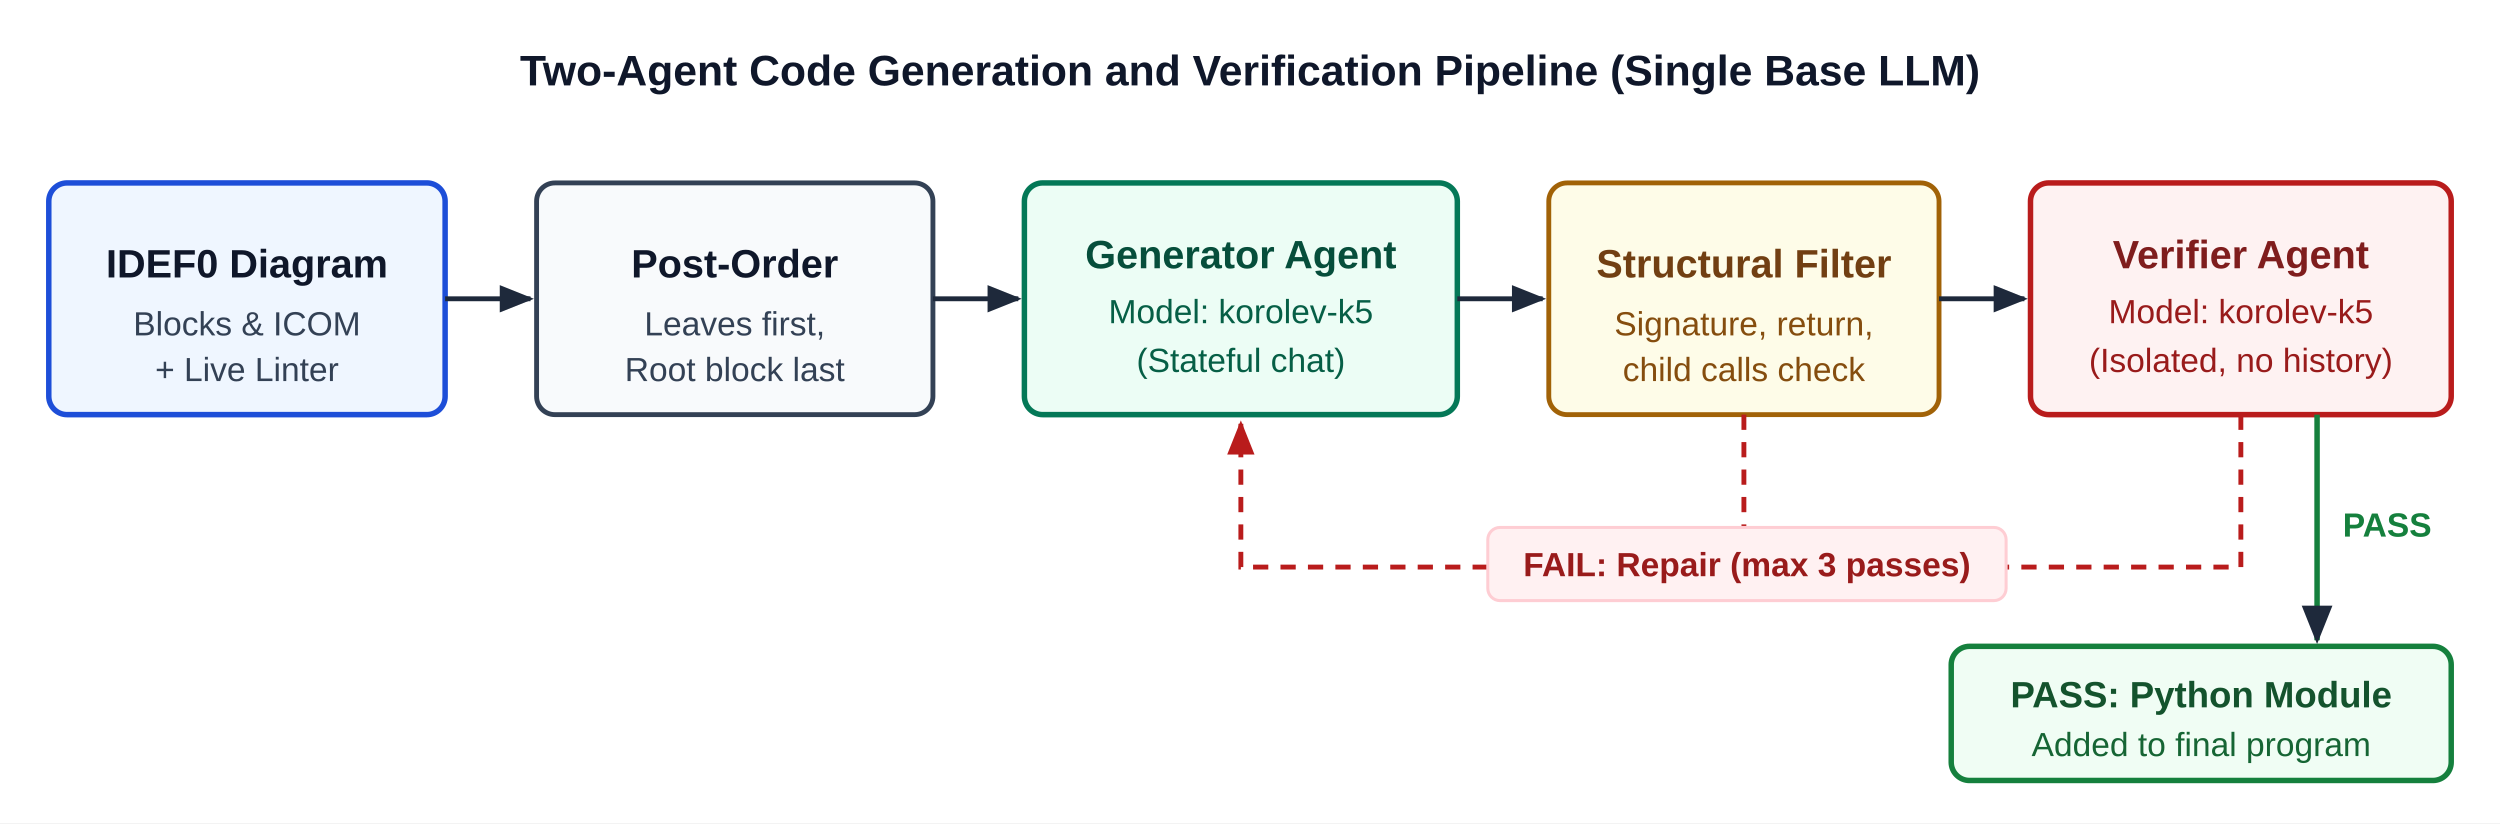
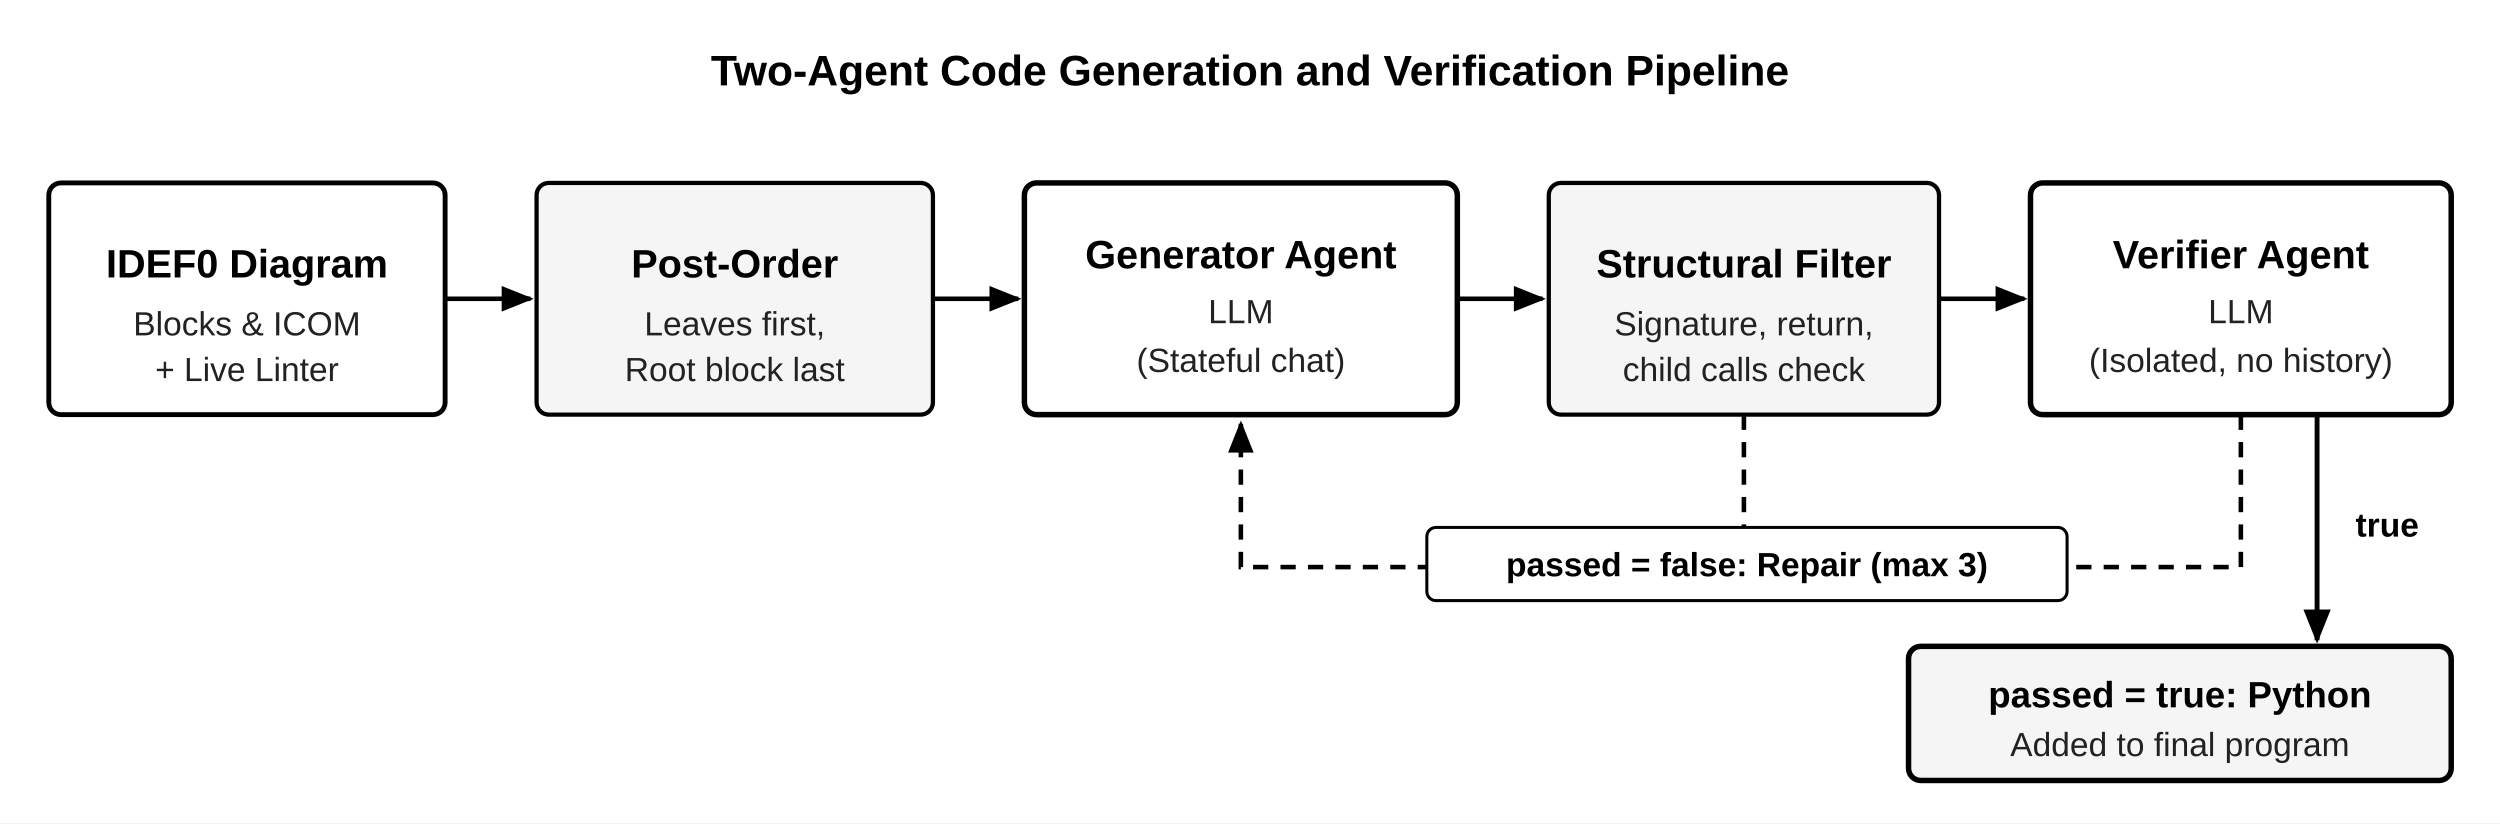
<svg xmlns="http://www.w3.org/2000/svg" viewBox="0 0 820 270" width="820" height="270" font-family="Liberation Sans, Arial, sans-serif">
  <defs>
    <marker id="arrow" viewBox="0 0 10 10" refX="9" refY="5" markerWidth="7" markerHeight="7" orient="auto-start-reverse">
-       <path d="M 0 1 L 10 5 L 0 9 z" fill="#1e293b" />
-     </marker>
-     <marker id="arrow-red" viewBox="0 0 10 10" refX="9" refY="5" markerWidth="7" markerHeight="7" orient="auto-start-reverse">
-       <path d="M 0 1 L 10 5 L 0 9 z" fill="#b91c1c" />
+       <path d="M 0 1 L 10 5 L 0 9 z" fill="#000000" />
    </marker>
  </defs>
  <rect x="0" y="0" width="820" height="270" fill="#ffffff" />
-   <rect x="16" y="60" width="130" height="76" rx="6" fill="#eff6ff" stroke="#1d4ed8" stroke-width="1.8" />
-   <text x="81" y="91" text-anchor="middle" font-size="13" font-weight="bold" fill="#0f172a">IDEF0 Diagram</text>
-   <text x="81" y="110" text-anchor="middle" font-size="11" fill="#334155">Blocks &amp; ICOM</text>
-   <text x="81" y="125" text-anchor="middle" font-size="11" fill="#334155">+ Live Linter</text>
-   <rect x="176" y="60" width="130" height="76" rx="6" fill="#f8fafc" stroke="#334155" stroke-width="1.6" />
-   <text x="241" y="91" text-anchor="middle" font-size="13" font-weight="bold" fill="#0f172a">Post-Order</text>
-   <text x="241" y="110" text-anchor="middle" font-size="11" fill="#334155">Leaves first,</text>
-   <text x="241" y="125" text-anchor="middle" font-size="11" fill="#334155">Root block last</text>
-   <rect x="336" y="60" width="142" height="76" rx="6" fill="#ecfdf5" stroke="#047857" stroke-width="1.8" />
-   <text x="407" y="88" text-anchor="middle" font-size="13" font-weight="bold" fill="#064e3b">Generator Agent</text>
-   <text x="407" y="106" text-anchor="middle" font-size="11" fill="#065f46">Model: korolev-k5</text>
-   <text x="407" y="122" text-anchor="middle" font-size="11" fill="#065f46">(Stateful chat)</text>
-   <rect x="508" y="60" width="128" height="76" rx="6" fill="#fefce8" stroke="#a16207" stroke-width="1.6" />
-   <text x="572" y="91" text-anchor="middle" font-size="13" font-weight="bold" fill="#713f12">Structural Filter</text>
-   <text x="572" y="110" text-anchor="middle" font-size="11" fill="#854d0e">Signature, return,</text>
-   <text x="572" y="125" text-anchor="middle" font-size="11" fill="#854d0e">child calls check</text>
-   <rect x="666" y="60" width="138" height="76" rx="6" fill="#fef2f2" stroke="#b91c1c" stroke-width="1.8" />
-   <text x="735" y="88" text-anchor="middle" font-size="13" font-weight="bold" fill="#7f1d1d">Verifier Agent</text>
-   <text x="735" y="106" text-anchor="middle" font-size="11" fill="#991b1b">Model: korolev-k5</text>
-   <text x="735" y="122" text-anchor="middle" font-size="11" fill="#991b1b">(Isolated, no history)</text>
-   <line x1="146" y1="98" x2="174" y2="98" stroke="#1e293b" stroke-width="1.6" marker-end="url(#arrow)" />
-   <line x1="306" y1="98" x2="334" y2="98" stroke="#1e293b" stroke-width="1.6" marker-end="url(#arrow)" />
-   <line x1="478" y1="98" x2="506" y2="98" stroke="#1e293b" stroke-width="1.6" marker-end="url(#arrow)" />
-   <line x1="636" y1="98" x2="664" y2="98" stroke="#1e293b" stroke-width="1.6" marker-end="url(#arrow)" />
-   <path d="M 735 136 L 735 186 L 407 186 L 407 139" fill="none" stroke="#b91c1c" stroke-width="1.6" stroke-dasharray="5,4" marker-end="url(#arrow-red)" />
-   <path d="M 572 136 L 572 186" fill="none" stroke="#b91c1c" stroke-width="1.6" stroke-dasharray="5,4" />
-   <rect x="488" y="173" width="170" height="24" rx="4" fill="#fff1f2" stroke="#fecdd3" stroke-width="1" />
-   <text x="573" y="189" text-anchor="middle" font-size="11" font-weight="bold" fill="#991b1b">FAIL: Repair (max 3 passes)</text>
-   <rect x="640" y="212" width="164" height="44" rx="6" fill="#f0fdf4" stroke="#15803d" stroke-width="1.8" />
-   <text x="722" y="232" text-anchor="middle" font-size="12" font-weight="bold" fill="#14532d">PASS: Python Module</text>
-   <text x="722" y="248" text-anchor="middle" font-size="11" fill="#166534">Added to final program</text>
-   <path d="M 760 136 L 760 210" fill="none" stroke="#15803d" stroke-width="1.8" marker-end="url(#arrow)" />
-   <text x="783" y="176" text-anchor="middle" font-size="11" font-weight="bold" fill="#15803d">PASS</text>
-   <text x="410" y="28" text-anchor="middle" font-size="14" font-weight="bold" fill="#0f172a">Two-Agent Code Generation and Verification Pipeline (Single Base LLM)</text>
+   <rect x="16" y="60" width="130" height="76" rx="4" fill="#ffffff" stroke="#000000" stroke-width="1.6" />
+   <text x="81" y="91" text-anchor="middle" font-size="13" font-weight="bold" fill="#000000">IDEF0 Diagram</text>
+   <text x="81" y="110" text-anchor="middle" font-size="11" fill="#222222">Blocks &amp; ICOM</text>
+   <text x="81" y="125" text-anchor="middle" font-size="11" fill="#222222">+ Live Linter</text>
+   <rect x="176" y="60" width="130" height="76" rx="4" fill="#f5f5f5" stroke="#000000" stroke-width="1.4" />
+   <text x="241" y="91" text-anchor="middle" font-size="13" font-weight="bold" fill="#000000">Post-Order</text>
+   <text x="241" y="110" text-anchor="middle" font-size="11" fill="#222222">Leaves first,</text>
+   <text x="241" y="125" text-anchor="middle" font-size="11" fill="#222222">Root block last</text>
+   <rect x="336" y="60" width="142" height="76" rx="4" fill="#ffffff" stroke="#000000" stroke-width="1.8" />
+   <text x="407" y="88" text-anchor="middle" font-size="13" font-weight="bold" fill="#000000">Generator Agent</text>
+   <text x="407" y="106" text-anchor="middle" font-size="11" fill="#222222">LLM</text>
+   <text x="407" y="122" text-anchor="middle" font-size="11" fill="#222222">(Stateful chat)</text>
+   <rect x="508" y="60" width="128" height="76" rx="4" fill="#f5f5f5" stroke="#000000" stroke-width="1.4" />
+   <text x="572" y="91" text-anchor="middle" font-size="13" font-weight="bold" fill="#000000">Structural Filter</text>
+   <text x="572" y="110" text-anchor="middle" font-size="11" fill="#222222">Signature, return,</text>
+   <text x="572" y="125" text-anchor="middle" font-size="11" fill="#222222">child calls check</text>
+   <rect x="666" y="60" width="138" height="76" rx="4" fill="#ffffff" stroke="#000000" stroke-width="1.8" />
+   <text x="735" y="88" text-anchor="middle" font-size="13" font-weight="bold" fill="#000000">Verifier Agent</text>
+   <text x="735" y="106" text-anchor="middle" font-size="11" fill="#222222">LLM</text>
+   <text x="735" y="122" text-anchor="middle" font-size="11" fill="#222222">(Isolated, no history)</text>
+   <line x1="146" y1="98" x2="174" y2="98" stroke="#000000" stroke-width="1.5" marker-end="url(#arrow)" />
+   <line x1="306" y1="98" x2="334" y2="98" stroke="#000000" stroke-width="1.5" marker-end="url(#arrow)" />
+   <line x1="478" y1="98" x2="506" y2="98" stroke="#000000" stroke-width="1.5" marker-end="url(#arrow)" />
+   <line x1="636" y1="98" x2="664" y2="98" stroke="#000000" stroke-width="1.5" marker-end="url(#arrow)" />
+   <path d="M 735 136 L 735 186 L 407 186 L 407 139" fill="none" stroke="#000000" stroke-width="1.5" stroke-dasharray="5,4" marker-end="url(#arrow)" />
+   <path d="M 572 136 L 572 186" fill="none" stroke="#000000" stroke-width="1.5" stroke-dasharray="5,4" />
+   <rect x="468" y="173" width="210" height="24" rx="3" fill="#ffffff" stroke="#000000" stroke-width="1" />
+   <text x="573" y="189" text-anchor="middle" font-size="11" font-weight="bold" fill="#000000">passed = false: Repair (max 3)</text>
+   <rect x="626" y="212" width="178" height="44" rx="4" fill="#f5f5f5" stroke="#000000" stroke-width="1.8" />
+   <text x="715" y="232" text-anchor="middle" font-size="12" font-weight="bold" fill="#000000">passed = true: Python</text>
+   <text x="715" y="248" text-anchor="middle" font-size="11" fill="#222222">Added to final program</text>
+   <path d="M 760 136 L 760 210" fill="none" stroke="#000000" stroke-width="1.6" marker-end="url(#arrow)" />
+   <text x="783" y="176" text-anchor="middle" font-size="11" font-weight="bold" fill="#000000">true</text>
+   <text x="410" y="28" text-anchor="middle" font-size="14" font-weight="bold" fill="#000000">Two-Agent Code Generation and Verification Pipeline</text>
</svg>
